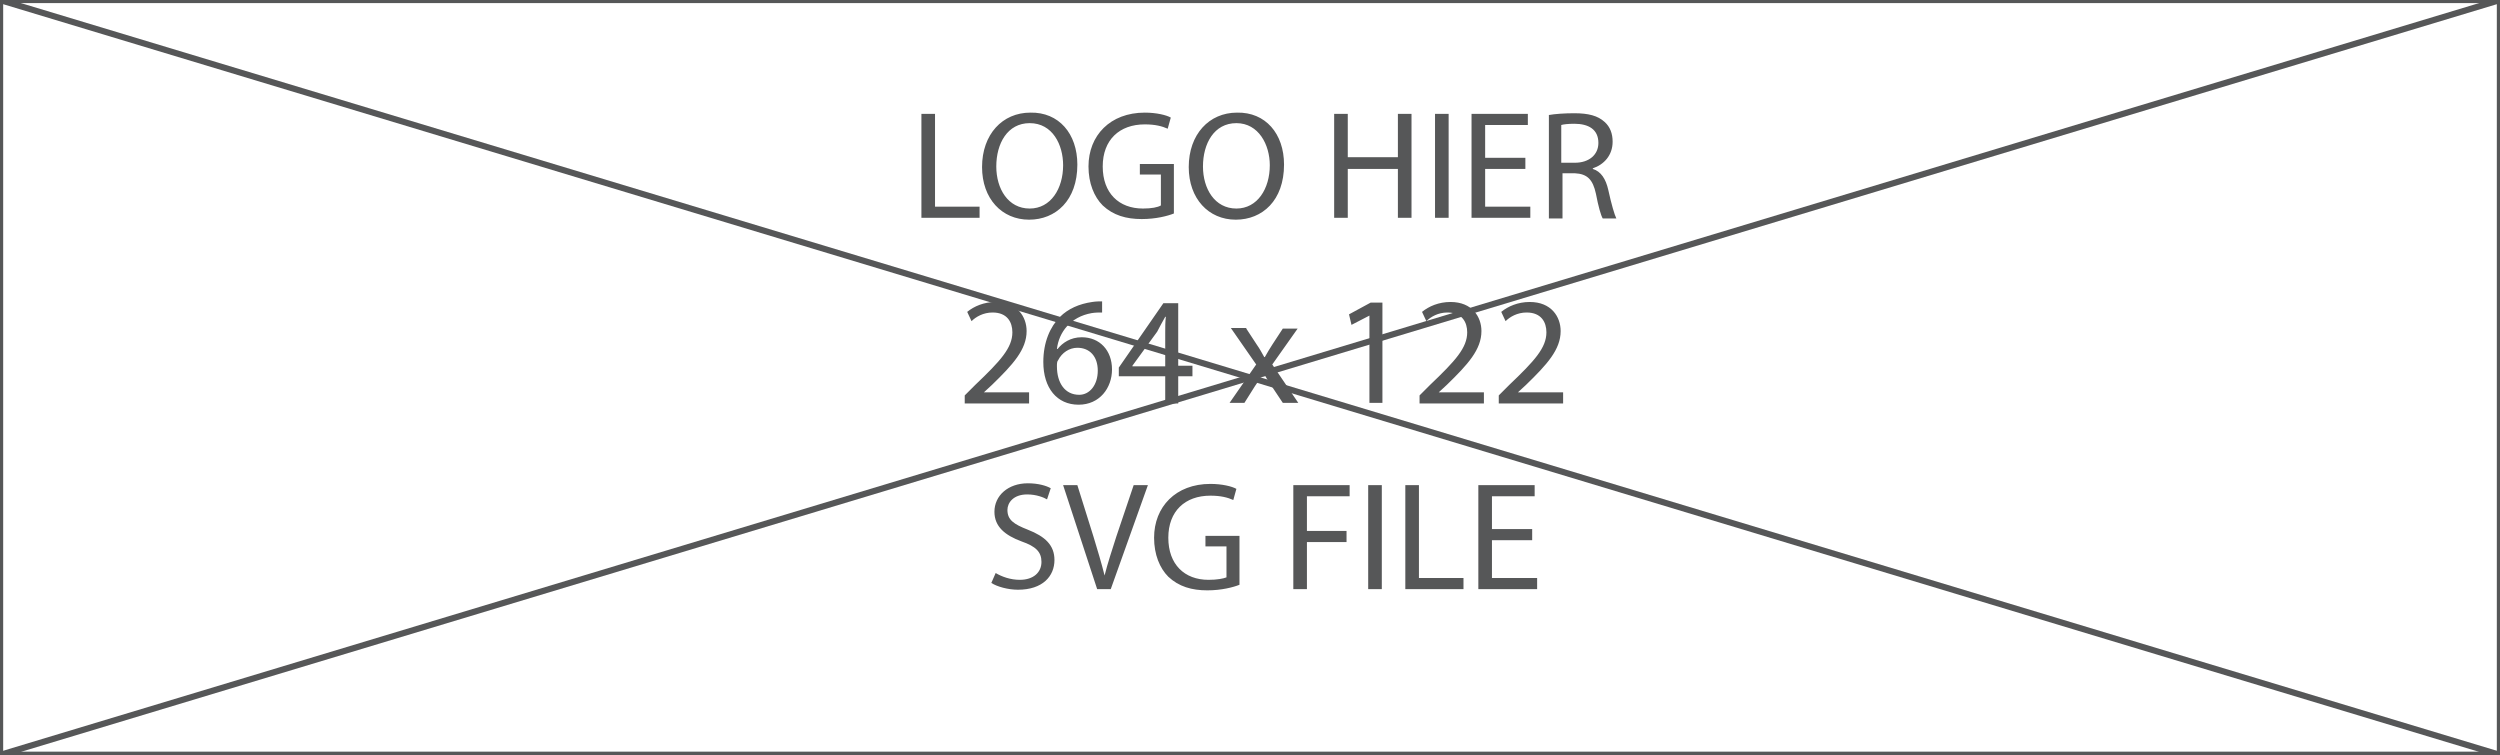
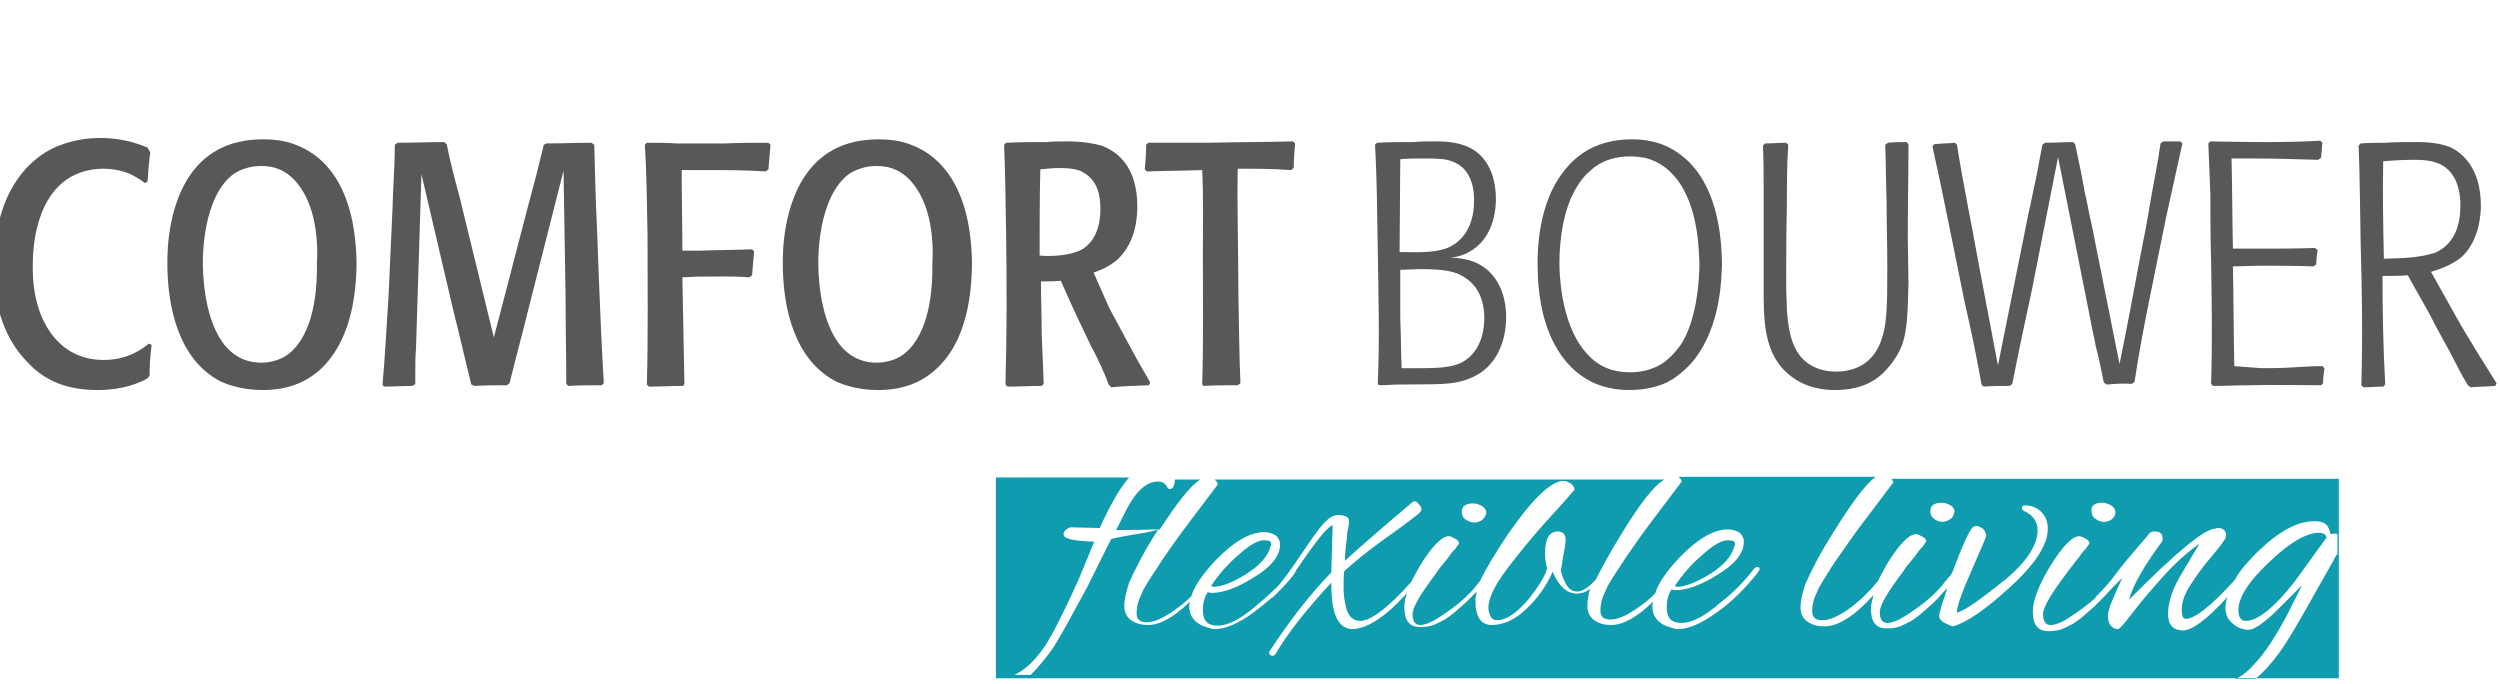
- <svg xmlns="http://www.w3.org/2000/svg" viewBox="0 0 404 122">
-   <path fill="none" stroke="#565758" stroke-miterlimit="10" d="M0 0h404v122H0z" />
-   <path fill="none" stroke="#565758" stroke-miterlimit="10" d="M404 122L0 0v122z" />
-   <path fill="none" stroke="#565758" stroke-miterlimit="10" d="M0 122L404 0v122z" />
-   <path fill="none" d="M144.7 17.5H264v87.1H144.7z" />
-   <path fill="#565758" d="M148.9 18.4h2.2v15h7.2v1.8h-9.4V18.4zM174.1 26.6c0 5.8-3.5 8.9-7.8 8.9-4.4 0-7.6-3.4-7.6-8.5 0-5.3 3.3-8.8 7.8-8.8 4.6-.1 7.6 3.4 7.6 8.4zm-13.1.3c0 3.6 1.9 6.8 5.4 6.8 3.4 0 5.4-3.2 5.4-7 0-3.3-1.7-6.8-5.4-6.8-3.6 0-5.4 3.3-5.4 7zM189.7 34.5c-1 .4-2.9.9-5.2.9-2.5 0-4.6-.6-6.3-2.2-1.4-1.4-2.3-3.6-2.3-6.3 0-5 3.5-8.7 9.1-8.7 1.9 0 3.5.4 4.2.8l-.5 1.8c-.9-.4-2-.7-3.7-.7-4.1 0-6.8 2.5-6.8 6.8s2.6 6.8 6.5 6.8c1.4 0 2.4-.2 2.9-.5v-5h-3.4v-1.7h5.5v8zM207.5 26.6c0 5.8-3.5 8.9-7.8 8.9-4.4 0-7.6-3.4-7.6-8.5 0-5.3 3.3-8.8 7.8-8.8 4.6-.1 7.6 3.4 7.6 8.4zm-13.1.3c0 3.6 1.9 6.8 5.4 6.8 3.4 0 5.4-3.2 5.4-7 0-3.3-1.8-6.8-5.4-6.8-3.6 0-5.4 3.3-5.4 7zM217.8 18.4v7h8.1v-7h2.2v16.8h-2.2v-7.9h-8.1v7.9h-2.2V18.4h2.2zM234.1 18.4v16.8h-2.2V18.4h2.2zM246.6 27.3H240v6.1h7.3v1.8h-9.5V18.4h9.1v1.8H240v5.3h6.5v1.8zM250.2 18.6c1.1-.2 2.7-.3 4.2-.3 2.3 0 3.8.4 4.9 1.4.9.8 1.3 1.9 1.3 3.2 0 2.2-1.4 3.7-3.2 4.3v.1c1.3.4 2.1 1.6 2.5 3.4.5 2.3 1 4 1.3 4.6H259c-.3-.5-.7-1.9-1.1-4-.5-2.3-1.4-3.2-3.4-3.3h-2v7.3h-2.2V18.6zm2.1 7.7h2.2c2.3 0 3.8-1.3 3.8-3.2 0-2.2-1.6-3.1-3.9-3.1-1 0-1.8.1-2.1.2v6.1zM155.9 65.2v-1.3l1.7-1.7c4.1-3.9 6-6 6-8.5 0-1.6-.8-3.2-3.2-3.2-1.5 0-2.7.7-3.4 1.4l-.7-1.5c1.1-.9 2.7-1.6 4.6-1.6 3.5 0 5 2.4 5 4.7 0 3-2.2 5.4-5.6 8.7l-1.3 1.2h7.3v1.8h-10.4zM178 50.5c-.4 0-1 0-1.6.1-3.4.6-5.3 3.1-5.6 5.8h.1c.8-1 2.1-1.9 3.9-1.9 2.9 0 4.9 2.1 4.9 5.2 0 3-2 5.7-5.4 5.7-3.5 0-5.7-2.7-5.7-6.9 0-3.2 1.1-5.7 2.7-7.3 1.3-1.3 3.1-2.1 5.2-2.4.6-.1 1.2-.1 1.6-.1v1.8zm-.6 9.4c0-2.3-1.3-3.7-3.3-3.7-1.3 0-2.5.8-3.1 2-.2.2-.2.6-.2 1 0 2.7 1.3 4.6 3.6 4.6 1.7 0 3-1.6 3-3.9zM188.3 65.2v-4.4h-7.5v-1.4L188 49h2.4v10.1h2.3v1.7h-2.3v4.4h-2.1zm0-6.1v-5.4c0-.8 0-1.7.1-2.5h-.1c-.5.9-.9 1.6-1.3 2.4l-4 5.5v.1h5.3zM201.4 53.1l1.7 2.6c.5.7.8 1.3 1.2 2h.1c.4-.7.8-1.4 1.2-2l1.7-2.6h2.4l-4.1 5.8 4.2 6.2h-2.5l-1.8-2.7c-.5-.7-.9-1.4-1.3-2.1h-.1c-.4.7-.8 1.4-1.3 2.1l-1.7 2.7h-2.4l4.3-6.2-4.1-5.9h2.5zM221.3 51l-2.9 1.5-.4-1.7 3.5-1.9h1.9v16.2h-2.1V51zM229.4 65.2v-1.3l1.7-1.7c4.1-3.9 6-6 6-8.5 0-1.6-.8-3.2-3.2-3.2-1.5 0-2.7.7-3.4 1.4l-.7-1.5c1.1-.9 2.7-1.6 4.6-1.6 3.5 0 5 2.4 5 4.7 0 3-2.2 5.4-5.6 8.7l-1.3 1.2h7.3v1.8h-10.4zM242.2 65.2v-1.3l1.7-1.7c4.1-3.9 6-6 6-8.5 0-1.6-.8-3.2-3.2-3.2-1.5 0-2.7.7-3.4 1.4l-.7-1.5c1.1-.9 2.7-1.6 4.6-1.6 3.5 0 5 2.4 5 4.7 0 3-2.2 5.4-5.6 8.7l-1.3 1.2h7.3v1.8h-10.4zM160.9 92.6c1 .6 2.4 1.1 3.9 1.1 2.2 0 3.5-1.2 3.5-2.9 0-1.6-.9-2.5-3.2-3.3-2.7-1-4.4-2.4-4.4-4.8 0-2.6 2.2-4.6 5.4-4.6 1.7 0 3 .4 3.7.8l-.6 1.8c-.5-.3-1.7-.8-3.2-.8-2.3 0-3.2 1.4-3.2 2.5 0 1.6 1 2.3 3.3 3.2 2.8 1.1 4.3 2.5 4.3 4.9 0 2.6-1.9 4.8-5.9 4.8-1.6 0-3.4-.5-4.3-1.1l.7-1.6zM177.3 95.2l-5.5-16.8h2.3l2.6 8.3c.7 2.3 1.3 4.3 1.8 6.3.5-2 1.2-4.1 1.9-6.3l2.8-8.3h2.3l-6 16.8h-2.2zM200.3 94.5c-1 .4-2.9.9-5.2.9-2.5 0-4.6-.6-6.3-2.2-1.4-1.4-2.3-3.6-2.3-6.3 0-5 3.5-8.7 9.1-8.7 1.9 0 3.5.4 4.2.8l-.5 1.8c-.9-.4-2-.7-3.7-.7-4.1 0-6.8 2.5-6.8 6.8s2.6 6.8 6.5 6.8c1.4 0 2.4-.2 2.9-.4v-5h-3.4v-1.7h5.5v7.9zM209 78.4h9.1v1.8h-6.9v5.6h6.4v1.8h-6.4v7.6H209V78.4zM223.3 78.4v16.8h-2.2V78.4h2.2zM227.1 78.4h2.2v15h7.2v1.8h-9.4V78.4zM247.6 87.3h-6.5v6.1h7.3v1.8h-9.5V78.4h9.1v1.8h-6.9v5.3h6.5v1.8z" />
+ <svg xmlns="http://www.w3.org/2000/svg" viewBox="0 0 366 100">
+   <path fill="#585856" d="M22 22.3c-.2 1.4-.3 2.8-.4 4.3l-.4.2c-.6-.5-1-.7-1.7-1.1-.7-.4-2.3-1-4.4-1-.8 0-2.9.1-4.9 1.3-5.6 3.4-5.4 12.1-5.4 13 0 1.3-.1 7.4 3.9 11.2 1 1 3.1 2.5 6.5 2.5 3.5 0 5.6-1.6 6.6-2.4l.4.2c-.2 1.5-.3 2.9-.3 4.5l-.3.4c-1.3.7-3.6 1.7-7.3 1.7-4.1 0-7.6-1.1-10.4-4.2-2.2-2.3-4.8-6.4-4.8-13.7 0-10.7 4.8-15.9 9.3-17.8 1.1-.4 3.2-1.2 6.2-1.2 1.4 0 3.9.1 7 1.4l.4.7zm25.2 31.5c-2.5 2.4-5.4 3.3-8.8 3.3-1 0-3.5-.1-6-1.2-6.3-3.2-7.9-11-7.9-17.4 0-1.3-.1-10.4 5.4-15.2 1.4-1.2 4-2.9 8.6-2.9 1.7 0 3.3.2 4.8.8 4.8 1.8 8.8 6.9 8.9 17.5-.1 8-2.4 12.5-5 15.1zm-2.8-25.7c-2-3.4-4.5-3.8-6.2-3.8-.7 0-2.3.1-3.9 1.1-4.8 3.4-4.6 12.9-4.6 13.1 0 .8 0 7.5 2.8 11.5 1.4 2 3.3 3.1 5.8 3.1.5 0 2-.1 3.4-.9 2.9-1.8 4.8-6.3 4.7-13.6.2-3.3-.2-7.5-2-10.5zm32.9 2.1c.8-2.9 1.6-6 2.3-9l.4-.2c2.2 0 4.4-.1 6.6-.1l.4.3c.1 4.1.2 8.1.4 12.2l.3 8c.2 4.9.4 9.9.7 14.7l-.3.3c-1.7 0-3.3 0-4.9.1l-.3-.3c0-4.3-.1-8.5-.1-12.8L82.5 25l-5.1 20.1c-.9 3.7-1.9 7.3-2.8 11l-.4.3c-1.6 0-3.1 0-4.7.1l-.5-.2c-.9-3.6-1.7-7.2-2.6-10.7l-4.7-20.1-.5 16c-.1 3.2-.2 6.4-.3 9.5-.1 1.2-.1 2.5-.1 3.7v1.5l-.4.3c-1.4 0-2.8.1-4.2.1l-.2-.3c.4-4.4.6-8.8.9-13.3l.5-11.1c.1-1.6.1-3.2.2-4.8.1-2 .2-3.9.2-5.9l.4-.3c2.2 0 4.6-.1 6.8-.1l.4.3c.5 2.6 1.2 5.2 1.9 7.8l5 20.5 5-19.2zM100 56.5c-1.7 0-3.3.1-5 .1l-.3-.3c.2-7.2.1-14.5.1-21.7-.1-4.5-.1-8.9-.4-13.4l.3-.3c1.4 0 2.9 0 4.4.1h7c2.1-.1 4.3-.1 6.4-.1l.3.3-.3 3.6-.4.3c-2.9-.2-5.8-.2-8.7-.2h-3.6c0 3.9.1 7.9.1 11.8h2.5c2.6-.1 5-.1 7.7-.2l.3.3c-.1 1.2-.2 2.4-.3 3.5l-.4.3c-2.6-.2-5-.1-7.6-.1l-2.2.1c.1 5.3.2 10.4.3 15.6l-.2.3zm37.3-2.7c-2.5 2.4-5.4 3.3-8.8 3.3-1 0-3.5-.1-6-1.2-6.3-3.2-7.9-11-7.9-17.4 0-1.3-.1-10.4 5.4-15.2 1.4-1.2 4-2.9 8.6-2.9 1.7 0 3.3.2 4.8.8 4.8 1.8 8.8 6.9 8.9 17.5-.1 8-2.3 12.5-5 15.1zm-2.8-25.7c-2-3.4-4.5-3.8-6.2-3.8-.7 0-2.3.1-3.9 1.1-4.8 3.4-4.6 12.9-4.6 13.1 0 .8 0 7.5 2.8 11.5 1.4 2 3.3 3.1 5.8 3.1.5 0 2-.1 3.4-.9 2.9-1.8 4.8-6.3 4.7-13.6.2-3.3-.2-7.5-2-10.5zm27.9 17c.9 1.7 1.9 3.5 2.8 5.2 1 1.9 2.1 3.8 3.2 5.7l-.2.4c-1.9.1-3.7.1-5.5.3l-.4-.4c-.7-2-1.7-4-2.7-5.9-1.2-2.5-2.4-5-3.5-7.5l-.8-1.8c-1 .1-2 .1-2.9.1 0 2.5.1 5 .1 7.6.1 2.5.2 4.9.3 7.4l-.3.3c-1.7 0-3.4.1-5 .1l-.3-.3c.2-7.2.2-14.5.1-21.7-.1-4.4-.1-8.9-.3-13.4l.3-.3c2-.1 3.9-.1 5.9-.1 1-.1 2-.1 2.9-.1 2.6 0 3.9.3 5.1.6 2.5.9 5.3 3.2 5.3 8.9 0 1 0 5.1-2.9 7.8-1.4 1.2-2.9 1.7-3.5 1.9l2.3 5.2zm-3.8-8.7c1.2-.8 2.5-2.5 2.5-5.8 0-2.4-.6-3.6-1.4-4.5-.2-.2-.6-.6-1.2-.9-.6-.4-1.8-.6-3.4-.6-1 0-1.9.1-2.8.2-.1 4.3-.1 8.4-.1 12.6.3.1 4.3.3 6.4-1zM176 56.3c.2-6.3.1-12.8.1-19.1 0-4.1.1-8.2-.1-12.3-2.7.1-5.4.1-8.1.2l-.3-.3c.1-1.2.2-2.4.2-3.6l.3-.3h8.7c4.2-.1 8.4-.1 12.5-.2l.3.3c-.1 1.2-.2 2.4-.2 3.6l-.4.3c-2.6-.2-5.2-.2-7.8-.2-.1 6.1.1 12.1.1 18.2.1 4.4.1 8.8.3 13.2l-.4.3c-1.7 0-3.3 0-5 .1l-.2-.2zm25.7 0c.3-6.6.1-13.3 0-20-.1-5-.1-10.1-.4-15.1l.3-.3c1.8-.1 3.6-.1 5.4-.1.9-.1 1.8-.1 2.7-.1.4 0 2.9-.1 4.7.6 2.1.7 4.6 2.9 4.6 7.9 0 .9-.1 5.1-3.3 7.3-1.4 1-2.9 1.2-3.4 1.2 1.8.1 2.6.3 3.4.6 4.6 1.8 4.8 6.8 4.8 8.1 0 3.7-1.5 7.4-5.1 8.9-2.7 1.2-5.2.9-10.7 1-.9 0-1.8.1-2.6.1l-.4-.1zm3.2-19.4c2.2 0 4.9.2 7-.6 1.7-.7 3.9-2.6 3.9-6.9 0-.7.1-4.7-3.3-5.8-.7-.3-1.9-.4-3.7-.4-1.3 0-2.6 0-3.8.1l-.1 13.6zm.1 9.6c.1 2.5.1 5 .2 7.4 4.3 0 6.6.1 8.5-.7 1.6-.7 3.6-2.6 3.6-6.7 0-.9-.1-4.2-2.9-5.9-1.3-.9-3.1-1.2-6.4-1.2-1 0-2.1.1-3 .1v7zm43 6.2c-.4.5-1.9 2.2-3.8 3.2-1 .5-2.9 1.2-5.7 1.2-.9 0-3.3-.1-5.5-1.2-4.2-2.1-7.9-7.3-7.9-17.3 0-1.4 0-7.8 3.1-12.5.4-.6 1.4-2.1 3-3.3 1.3-1 3.7-2.4 7.7-2.4 1.3 0 4.4.1 7.2 2.3 3.2 2.4 5.9 7.2 6 16-.1 1.6 0 8.8-4.1 14zM245.3 26c-2.4-2.9-5.1-3.1-6.6-3.1-3.3 0-5.1 1.3-6.1 2.3-.5.4-1.2 1.2-1.9 2.4-2.4 4.1-2.4 9.9-2.4 11 0 1.1.1 8.5 3.7 12.8 1.8 2.2 3.9 3.1 6.7 3.1.9 0 3.1-.1 5.1-1.6.5-.4 1.3-1.1 2.1-2.2 1.5-2.1 2.8-6.1 2.9-12.1-.1-.9.1-8.3-3.5-12.6zm34.1 15.4c-.1 4.6-.2 6.9-.9 9-.8 2.2-2.3 3.7-2.9 4.3-1.2 1.1-3.2 2.4-7 2.4-1.1 0-4-.1-6.5-2.1-4-3.1-3.9-8.4-3.9-12.9V28.5c0-2.4 0-4.8-.1-7.2l.3-.3c1.1 0 2.1-.1 3.1-.1l.3.3c-.2 2.9-.2 5.9-.2 8.8-.1 4.1-.1 8.1-.1 12.2 0 1.1.1 2.1.1 3.2.3 4.4 1.3 6.5 3.1 7.8.7.5 2 1.2 4.1 1.2 2.8 0 5.1-1.2 6.3-3.8 1.2-2.6 1.2-5.7 1.2-11.6 0-3.1-.1-6.2-.1-9.4-.1-2.8-.1-5.6-.2-8.4l.4-.3c.9-.1 1.8-.1 2.7-.1l.3.3c0 4.6-.1 9.1-.1 13.7l.1 6.6zm18.1.9c-1 4.6-2 9.3-2.9 13.9l-.4.3c-1.3 0-2.6 0-3.8.1l-.3-.3c-.7-3.9-1.5-7.9-2.4-11.7l-1.5-7.4c-1.1-5.3-2.1-10.5-3.3-15.8l.3-.3c1-.1 2-.1 3-.2l.3.3c.9 5.7 2.1 11.4 3.1 17l2.9 15.3 4.5-22.4c.4-1.7.7-3.4 1.1-5.1l.9-4.8.4-.3c1.4 0 2.8-.1 4.1-.1l.3.3c.5 2.3 1 4.7 1.4 7 .4 1.6.6 3.1 1 4.7l4.1 20.5c1.1-5.4 2.1-10.7 3.1-16.1.5-2.5 1-5 1.4-7.6.5-2.9 1.1-5.7 1.5-8.6l.4-.3h2.5l.3.3c-.8 3.6-1.6 7.3-2.4 10.9l-2.4 11.8c-.8 4-1.6 8.1-2.2 12.2l-.4.3c-1.2-.1-2.5 0-3.7.1l-.4-.3c-.4-1.8-.7-3.6-1.2-5.4-.2-1.2-.5-2.3-.7-3.5L301.3 23l-3.8 19.3zM331 53.9c1.4 0 2.9 0 4.4-.1 1.6-.1 3.1-.2 4.6-.2l.3.3c-.1.7-.2 1.5-.2 2.2l-.3.3c-3.5 0-7-.1-10.4 0-1.8 0-3.6.1-5.4.1l-.3-.3c.2-6.1.1-12.2 0-18.3-.1-3.1-.1-6.2-.1-9.3-.1-2.5-.2-5-.3-7.6l.3-.3c5.4.1 10.8.2 16.1-.1l.3.3c-.1.7-.1 1.5-.2 2.2l-.4.3c-3.2-.1-6.4-.2-9.6-.2h-3.1c.1 4.4.1 8.8.2 13.2h4.2c2.6 0 5.1 0 7.8-.1l.4.3c-.1.7-.2 1.4-.2 2.1l-.4.3c-2.6-.1-5.1-.1-7.7-.1l-4.1.1c.1 4.9.1 9.7.2 14.6l3.9.3zm27.7-9.1c1.3 2.4 2.7 4.7 4.1 7 .9 1.4 1.8 2.9 2.7 4.3l-.2.4c-1.2.1-2.4.1-3.6.2l-.4-.3c-1-1.6-1.8-3.3-2.7-5-1-1.8-2-3.6-2.9-5.4l-2.7-4.8-.5-.9c-1.2.1-2.5.1-3.7.1 0 5.2.1 10.6.4 15.9l-.3.3c-1 0-2 .1-2.9.1l-.3-.3c.2-7 .1-13.9-.1-20.8-.1-4.7-.1-9.5-.3-14.3l.3-.3c1.2-.1 2.5-.1 3.7-.1 1.3-.1 2.7-.1 4.1-.1.5 0 3.1-.1 5.2.7 2.1.9 4.6 3.4 4.6 8.6 0 .9-.1 5.1-2.9 7.6-.9.7-2.1 1.4-4.4 2.1l2.8 5zm-4.3-7.3c.7-.1 1.4-.3 2.1-.5 1.8-.8 3.7-2.6 3.7-6.9 0-.6.1-4.9-3.3-6.2-1.4-.6-3.6-.5-3.8-.5-1.4 0-2.8.1-4.2.2-.1 4.7 0 9.5.1 14.3.4-.1 3.2 0 5.4-.4z" />
+   <path fill="none" d="M182.5 84.3c1.9-1.2 3.1-2.5 3.5-4 .1-.2.1-.3.1-.4 0-.4-.4-.5-1.1-.5-.7 0-1.8.6-3.3 1.8-1.9 1.6-3.3 3.2-4.4 4.9.2.1.4.1.6.1 1.2 0 2.7-.7 4.6-1.9zm-29.9 11.1c1.2-1.8 2.8-5 4.9-9.6l2.4-5.8c-3-.1-4.5-.4-4.5-1.1 0-.3.2-.5.4-.7.3-.2.5-.3.7-.3l4.2.1c1.6-3.5 3.1-6.1 4.5-7.7h-19.7v29.4h2.6c1.6-.9 3.1-2.2 4.5-4.3zm18.6-23.6c-.2 0-.3-.1-.4-.4-.3-.5-.7-.7-1.3-.7-1.4 0-2.7 1-3.9 2.9-.2.4-1 1.8-2.2 4.2h.5c2.8 0 4.8-.1 5.9-.1 2.7-4.4 4.8-6.9 6.3-7.6H172v.2c0 1-.3 1.5-.8 1.5z" />
+   <path fill="none" d="M178.2 71c-.7.9-2 2.7-4 5.3-1.9 2.6-3.3 4.5-4.1 5.7-.7 1.1-1.3 2-1.7 2.6-.4.6-.6 1-.8 1.3-.2.3-.4.7-.6 1.2-.5 1-.7 2-.7 2.8 0 .9.5 1.3 1.5 1.3s2.2-.5 3.8-1.6c.9-.6 1.8-1.4 2.7-2.2.5-1.6 1.8-3.4 3.6-5.3 2.6-2.7 5-4.1 7.1-4.1.7 0 1.2.2 1.7.5.4.4.6.8.6 1.3 0 1.7-1.3 3.3-3.8 4.8s-4.6 2.3-6.2 2.3c-.2 0-.4-.1-.6-.1-.4.8-.7 1.7-.7 2.6 0 1.6.7 2.3 2.2 2.3 1.4 0 3.4-1 5.7-3 1.2-1 2.2-1.9 3.2-2.9.9-1.1 2-2.6 3.4-4.7 1.6-2.4 2.7-3.9 3.4-4.6.7-.6 1.3-1 1.9-1 .6 0 1 .1 1.3.3s.4.4.3.9c-.1.4-.2.7-.2 1.1-.1.3-.1.6-.1 1-.2 1.4-.3 2.6-.3 3.4 1.4-1.4 4.8-4.3 9.9-8.6.1-.1.2-.1.3-.1.2 0 .3.1.6.4.2.3.4.5.4.7s-.1.5-.4.7c-1 .7-2.6 2-5 3.7-2.4 1.7-4.3 3.3-5.9 4.7-.1.6-.1 1.5-.1 2.6s.1 2 .4 2.9c.4 1.2 1 1.8 2 1.8 1.7 0 4.1-1.9 7.5-5.7.4-.7.8-1.6 1.3-2.4 1.8-2.8 3.2-4.3 4.2-4.3.3 0 .6.1 1 .4.4.2.5.5.5.7-.2.2-.3.4-.5.7s-.4.5-.7.8c-.2.3-.6.7-1 1.3s-.8 1.1-1.2 1.6c-2.2 2.9-3.4 4.9-3.4 5.9s.4 1.6 1.1 1.6c.6 0 1.5-.3 2.6-1 2.5-1.6 4.5-3.3 5.9-5.1.1-.1.1-.2.2-.2.9-1.9 2.3-4.2 4.3-7.2 3.5-5 6.2-7.6 8-7.6.4 0 .7.1 1.1.4.3.2.5.5.5.9 0-.1-.2.2-.6.7-.4.5-1.6 1.8-3.5 3.9-1.9 2.1-3.8 4.4-5.7 6.9-1.9 2.5-2.8 4.4-2.8 5.8 0 .4.1.7.3 1.2.2.4.5.6 1 .6 1.3 0 2.8-1 4.6-3.1 1.4-1.8 2.4-3.3 2.7-4.5-.2-.6-.3-1.4-.3-2.3 0-2 .6-3.1 1.9-3.1.1 0 .3 0 .4.1.5.1.7.5.7 1.2s-.1 1.6-.4 2.6c-.2.7-.4 1.3-.5 1.8.1.5.3 1.2.7 1.9.4.8 1 1.2 1.7 1.2s1.5-.5 2.4-1.4l.3-.3c.9-1.8 2.1-4 3.7-6.6 2.9-4.8 5.2-7.6 6.7-8.3h-66.4c.1.1.2.1.2.2.5.3.7.5.7.7zm37.5 3c.4 0 .9.2 1.3.4.4.3.6.6.6 1s-.2.7-.5 1c-.4.3-.8.4-1.2.4-.4 0-.9-.2-1.2-.5-.4-.3-.5-.7-.5-1.1-.2-.8.4-1.2 1.5-1.2zm34.7 10.3c1.9-1.2 3.1-2.5 3.5-4 .1-.2.1-.3.1-.4 0-.4-.4-.5-1.1-.5-.7 0-1.8.6-3.3 1.8-1.9 1.6-3.3 3.2-4.4 4.9.2.1.4.1.6.1 1.2 0 2.7-.7 4.6-1.9zm88.7 2.4c-2.4 4.5-4.3 7.6-5.6 9.3-1.1 1.5-2.2 2.7-3.3 3.6h11.9V81.5c-.1.2-.3.4-.4.7-1 1.8-1.9 3.3-2.6 4.5zm.5-8.3c-1.9 0-4.3 1.4-7.3 4.3-3 2.8-4.5 5.1-4.5 7 0 1.1.4 1.6 1.1 1.6 1.7 0 4.1-1.9 7.1-5.7l4.8-6.5c-.3-.5-.7-.7-1.2-.7z" />
+   <g fill="#0E9CAE">
+     <path d="M163.9 77.6c2.8 0 4.8-.1 5.9-.1 2.6-4 4.5-6.4 5.9-7.3H172c0 .9-.3 1.4-.8 1.4-.1 0-.3-.2-.4-.4-.3-.5-.7-.7-1.3-.7-1.4 0-2.7 1-3.9 2.9-.3.4-1 1.8-2.2 4.2h.5zm175.6.4c-1.8 0-4.3 1.4-7.3 4.3-3 2.8-4.5 5.2-4.5 7 0 1.1.4 1.6 1.1 1.6 1.7 0 4.1-1.9 7.1-5.7l4.7-6.5c-.1-.5-.5-.7-1.1-.7zm-157 6c1.9-1.2 3.1-2.5 3.5-4 .1-.2.1-.3.1-.4 0-.4-.4-.5-1.1-.5-.8 0-1.9.6-3.3 1.8-1.9 1.6-3.3 3.2-4.4 4.9.2.1.4.1.6.1 1.2-.1 2.7-.7 4.6-1.9z" />
+     <path d="M228.5 83.5c.1.5.3 1.1.7 1.9.4.8 1 1.2 1.7 1.2s1.5-.5 2.4-1.4c.1-.2.2-.2.3-.3.9-1.8 2.1-4 3.7-6.6 2.8-4.6 4.9-7.3 6.4-8.1h-65.9c.3.2.4.4.5.7-.7.9-2 2.7-4 5.3-2 2.6-3.3 4.6-4.1 5.7-.7 1.1-1.3 2-1.7 2.6-.4.6-.6 1-.8 1.3-.2.3-.4.7-.6 1.2-.5 1-.7 1.9-.7 2.8s.5 1.3 1.5 1.3 2.2-.5 3.8-1.6c.9-.6 1.8-1.3 2.7-2.2.5-1.6 1.8-3.4 3.6-5.3 2.6-2.7 5-4.1 7.1-4.1.6 0 1.2.2 1.7.5.4.4.6.8.6 1.3 0 1.7-1.3 3.3-3.8 4.8-2.5 1.6-4.6 2.3-6.2 2.3-.3 0-.5-.1-.6-.1-.5.8-.7 1.7-.7 2.6 0 1.6.7 2.3 2.2 2.3s3.4-1 5.7-3c1.2-1 2.2-1.9 3.2-2.9.9-1.1 2-2.6 3.4-4.7 1.6-2.4 2.7-3.9 3.4-4.6s1.3-1 1.9-1 1 .1 1.3.3c.3.2.3.4.3.9-.1.4-.1.7-.2 1.1-.1.3-.1.6-.1 1-.2 1.4-.3 2.5-.3 3.4 1.5-1.4 4.8-4.3 9.9-8.6.1-.1.2-.1.3-.1.2 0 .4.1.6.4.3.3.4.5.4.7 0 .3-.2.5-.4.7-1 .8-2.6 2-5 3.7-2.4 1.7-4.3 3.3-5.9 4.7-.1.6-.1 1.5-.1 2.6s.2 2 .4 2.9c.4 1.2 1 1.8 2 1.8 1.6 0 4.1-1.9 7.5-5.7.4-.7.8-1.6 1.3-2.4 1.8-2.9 3.2-4.3 4.2-4.3.3 0 .6.2 1 .4s.5.5.5.7c-.2.2-.3.4-.5.7-.2.2-.5.5-.7.8s-.5.7-1 1.3-.9 1.1-1.2 1.6c-2.2 2.9-3.4 4.9-3.4 5.9 0 1.1.4 1.6 1.1 1.6.6 0 1.5-.3 2.6-1 2.5-1.6 4.5-3.2 5.9-5.1.1-.1.1-.2.2-.2.9-1.9 2.3-4.2 4.3-7.2 3.5-5 6.2-7.6 8-7.6.4 0 .7.2 1.1.4.3.3.5.5.5.9 0 0-.2.2-.6.7-.4.5-1.6 1.8-3.5 3.9-1.9 2.1-3.8 4.4-5.7 6.9-1.9 2.5-2.8 4.4-2.8 5.8 0 .4.1.7.3 1.2.2.4.5.6 1 .6 1.3 0 2.8-1 4.6-3.1 1.4-1.8 2.4-3.3 2.7-4.5-.2-.6-.3-1.4-.3-2.3 0-2 .6-3.1 1.9-3.1.2 0 .3 0 .4.1.5.1.7.5.7 1.2 0 .6-.2 1.6-.4 2.6-.1.8-.2 1.4-.3 1.8zM217 76.1c-.4.3-.8.4-1.2.4-.4 0-.9-.2-1.3-.5s-.5-.7-.5-1.1c0-.8.6-1.2 1.7-1.2.5 0 .9.2 1.3.4.4.3.6.6.6 1-.1.3-.2.7-.6 1zm33.4 7.9c1.9-1.2 3.1-2.5 3.5-4 .1-.2.1-.3.1-.4 0-.4-.4-.5-1.1-.5-.8 0-1.9.6-3.3 1.8-1.9 1.6-3.3 3.2-4.4 4.9.2.1.4.1.6.1 1.1-.1 2.7-.7 4.6-1.9z" />
+     <path d="M276.9 70.1c.2.2.2.4.3.5-.7.9-2 2.7-4 5.3-2 2.6-3.3 4.6-4.1 5.7s-1.3 2-1.7 2.6c-.4.6-.6 1-.8 1.3-.2.3-.4.7-.6 1.2-.5 1-.7 1.9-.7 2.8s.5 1.3 1.5 1.3 2.2-.5 3.8-1.6c1.4-1 2.9-2.4 4.3-4.1.4-.8.9-1.7 1.4-2.6 1.8-2.9 3.2-4.3 4.2-4.3.3 0 .6.2 1 .4s.5.5.5.7c-.2.2-.3.4-.5.7-.2.2-.5.5-.7.8-.2.3-.5.7-1 1.3s-.9 1.1-1.2 1.6c-2.2 2.9-3.4 4.9-3.4 5.9 0 1.1.4 1.6 1.1 1.6.6 0 1.5-.3 2.6-1 2.5-1.6 4.5-3.2 5.9-5.1.3-.4.6-.7.8-.9l.3-.6c1.4-3.8 2.4-5.9 2.9-6.4.1-.1.3-.2.6-.2s.5.2.9.4c.3.3.4.6.5 1 0 .1-.7 1.8-2.2 5.2-1.5 3.4-2.2 5.5-2.1 6.1 1.3-.4 3.5-2 6.9-4.7 3.3-2.7 4.9-5.2 4.9-7.4 0-1.3-.7-2.2-2-2.8-.2-.1-.3-.3-.3-.4 0-.3.2-.4.5-.4.9 0 1.7.3 2.3.9.6.6 1 1.4 1 2.5 0 2.4-1.9 5.3-5.8 8.8-3.3 3-5.9 4.8-8 5.5-.3 0-.7-.2-1.3-.5-.5-.3-.8-.6-.8-1 0-.5.4-1.8 1.2-4.1-.5.5-1 1-1.3 1.4l-.8.8c-.1.1-.4.4-.8.7-.4.4-.7.6-.9.8-.2.2-.5.4-.9.7-.4.3-.7.5-1 .6-.3.2-.6.3-1 .5-.6.3-1.4.4-2.2.4-1.6 0-2.3-1-2.3-2.9 0-.6.2-1.3.4-2-2.8 3.1-5.2 4.6-7.2 4.6-1 0-1.8-.2-2.5-.7-.7-.5-1-1.2-1-2.1 0-1 .3-2.1.7-3.4.9-2 2.2-4.6 4.2-7.7 2.6-4.2 4.6-6.9 6.1-8h-28.9c.3.2.5.5.5.7-.7.9-2 2.7-4 5.3-2 2.6-3.3 4.6-4.1 5.7-.7 1.1-1.3 2-1.7 2.6s-.6 1-.8 1.3c-.2.3-.4.7-.6 1.2-.5 1-.7 1.9-.7 2.8s.5 1.3 1.5 1.3 2.2-.5 3.8-1.6c.9-.6 1.8-1.3 2.7-2.2.5-1.6 1.8-3.4 3.6-5.3 2.6-2.7 5-4.1 7.1-4.1.6 0 1.2.2 1.7.5.4.4.6.8.6 1.3 0 1.7-1.3 3.3-3.8 4.8-2.5 1.6-4.6 2.3-6.2 2.3-.3 0-.5-.1-.6-.1-.5.8-.7 1.7-.7 2.6 0 1.6.7 2.3 2.2 2.3s3.4-1 5.7-3c1.8-1.4 3.4-3 4.7-4.7.3-.4.5-.5.7-.5.2 0 .3.1.3.3 0 .2-.2.4-.4.7-1.7 2.1-3.5 4-5.8 5.6-2.3 1.7-4.2 2.5-5.8 2.5-.3 0-.6-.1-.9-.2-1.9-.5-2.8-1.6-2.8-3.2 0-.2.1-.4.1-.6-2.4 2.3-4.4 3.4-6.1 3.4-1 0-1.8-.2-2.5-.7s-1-1.2-1-2.1c0-.7.1-1.6.4-2.5-.6.5-1.3.7-2 .7-1.4 0-2.6-1.1-3.5-3.2-.9 2.1-2.2 3.9-3.9 5.5-1.7 1.6-3.4 2.3-5 2.3s-2.4-1.2-2.4-3.6c0-.4.1-.8.2-1.3l-.7.7-.8.8c-.1.1-.4.4-.8.7-.4.4-.7.6-.9.8-.2.2-.5.4-.9.7-.4.3-.7.5-1 .6-.3.2-.6.3-1 .5-.6.3-1.4.4-2.2.4-1.6 0-2.3-1-2.3-2.9 0-.6.1-1.3.4-2.1-1 1.1-1.9 2-2.6 2.6-2.1 1.8-4 2.7-5.4 2.7s-2.4-1.1-2.8-3.1c-.2-.8-.3-2.1-.3-3.7-3.6 3.9-6.4 7.4-8.2 10.5-.1.1-.2.2-.4.2-.4 0-.5-.2-.5-.5 0-.1.1-.2.1-.2 2.8-4.3 5.8-8.2 9-11.5.1-4.1.2-6.4.2-6.9-.7.2-2.1 1.9-4.4 5.2-.3.5-.6.9-.9 1.3l-.3.6c-.8 1.1-1.8 2.1-2.8 3.1l-.4.4h-.1c-.8.7-1.7 1.4-2.6 2.1-2.3 1.7-4.2 2.5-5.8 2.5-.3 0-.6-.1-.9-.2-1.9-.5-2.8-1.6-2.8-3.2 0-.2.1-.4.1-.6-2.4 2.3-4.4 3.4-6.1 3.4-1 0-1.8-.2-2.5-.7-.7-.5-1-1.2-1-2.1 0-1 .3-2.1.7-3.4.9-2 2.2-4.6 4.2-7.7.1 0 .1-.1.1-.1-.5.2-1.2.3-2 .5-2 .3-3.6.6-4.9.9-1 1.9-2.1 4.2-3.4 6.8-2.7 5-4.4 8.1-5.3 9.4-1.1 1.5-2.1 2.7-3.1 3.7h-2.4c1.6-.7 3-2.1 4.4-4.1 1.2-1.8 2.8-5 4.9-9.6l2.4-5.8c-3-.1-4.5-.4-4.5-1.1 0-.3.2-.5.4-.7.3-.2.5-.3.7-.3l4.2.1c1.5-3.3 2.9-5.8 4.3-7.4h-19.5v29.4h196.6V70.1h-65.5zm8.6 5.9c-.4.3-.8.4-1.2.4s-.9-.2-1.2-.5c-.4-.3-.5-.7-.5-1.1 0-.8.6-1.2 1.7-1.2.5 0 .9.2 1.3.4.4.3.6.6.5 1-.1.4-.2.8-.6 1zm22.3-2.4c.5 0 .9.2 1.3.4.4.3.6.6.6 1s-.2.7-.5 1c-.4.3-.8.4-1.2.4-.5 0-.9-.2-1.3-.5s-.5-.7-.5-1.1c-.1-.8.5-1.2 1.6-1.2zm34.3 7.6c-.1.2-.3.4-.4.7-1 1.8-1.9 3.4-2.6 4.6-2.5 4.5-4.3 7.6-5.6 9.3-1.1 1.5-2.2 2.7-3.3 3.6h-2.9c1.1-.5 2.1-1.4 3.3-2.8 1.3-1.5 2.7-3.7 4.2-6.5l2.2-4.4-3.4 3.4c-2.1 2.1-3.6 3.1-4.4 3.1s-1.6-.3-2.2-.8c-.8-.6-1.2-1.4-1.2-2.4 0-.5.1-1.1.3-1.6-3 3.3-5.2 4.9-6.5 4.9-1.4 0-2.2-.8-2.2-2.4 0-1.7.6-3.5 1.8-5.6l2.8-4.7c-2 1.4-3.8 3.1-5.4 4.9-1.6 1.8-3.1 3.5-4.3 5.1-1.3 1.7-2 2.5-2.2 2.5-.5 0-.8-.2-1.1-.5-.3-.4-.4-.9-.4-1.4 0-.5.2-1.3.6-2.2.4-1 .9-2 1.5-3.4l-1.3 1.3-.3.3c-.6.7-1.2 1.3-1.6 1.7l-.8.8c-.1.1-.4.4-.8.7-.4.4-.7.6-.9.8-.2.2-.5.4-.9.7-.4.3-.7.5-1 .6-.3.2-.6.3-1 .5-.6.3-1.4.4-2.2.4-1.6 0-2.3-1-2.3-2.9 0-1.6.9-3.9 2.6-6.7 1.8-2.9 3.2-4.3 4.2-4.3.3 0 .6.2 1 .4s.5.5.5.7c-.2.2-.3.4-.5.7-.2.2-.5.5-.7.8-.2.3-.5.7-1 1.3-.4.6-.9 1.1-1.2 1.6-2.2 2.9-3.4 4.9-3.4 5.9 0 1.1.4 1.6 1.1 1.6.6 0 1.5-.3 2.6-1 1.5-1 2.8-1.9 3.9-2.9.1-.1.1-.2.2-.3 1.1-1.1 2-2.1 2.8-3.2.7-1 2.4-3 4.8-5.8.3-.4.5-.5.9-.5.8 0 1.2.3 1.2 1 0 .2 0 .4-.1.5-2.7 3.7-4.3 6.5-4.8 8.5 6.9-7 11.1-10.4 12.6-10.4.2-.1.3-.1.4-.1.8 0 1.2.4 1.2 1.1 0 .1-.1.3-.1.4-.1.2-.6 1-1.8 2.4-1.3 1.5-2.4 3-3.3 4.4-.9 1.4-1.3 2.6-1.3 3.6s.2 1.4.6 1.4c1.3 0 3.6-1.8 6.9-5.4.1-.1.2-.2.3-.4.1-.1.2-.2.2-.3.7-1.2 1.8-2.4 3.1-3.7 3.1-3 5.8-4.5 8.4-4.5 1 0 1.7.3 2 1 .1.2.2.4.2.6.1.2.1.3.2.3l.6-.1c.1 0 .2 0 .3.2v2.9z" />
+   </g>
</svg>
